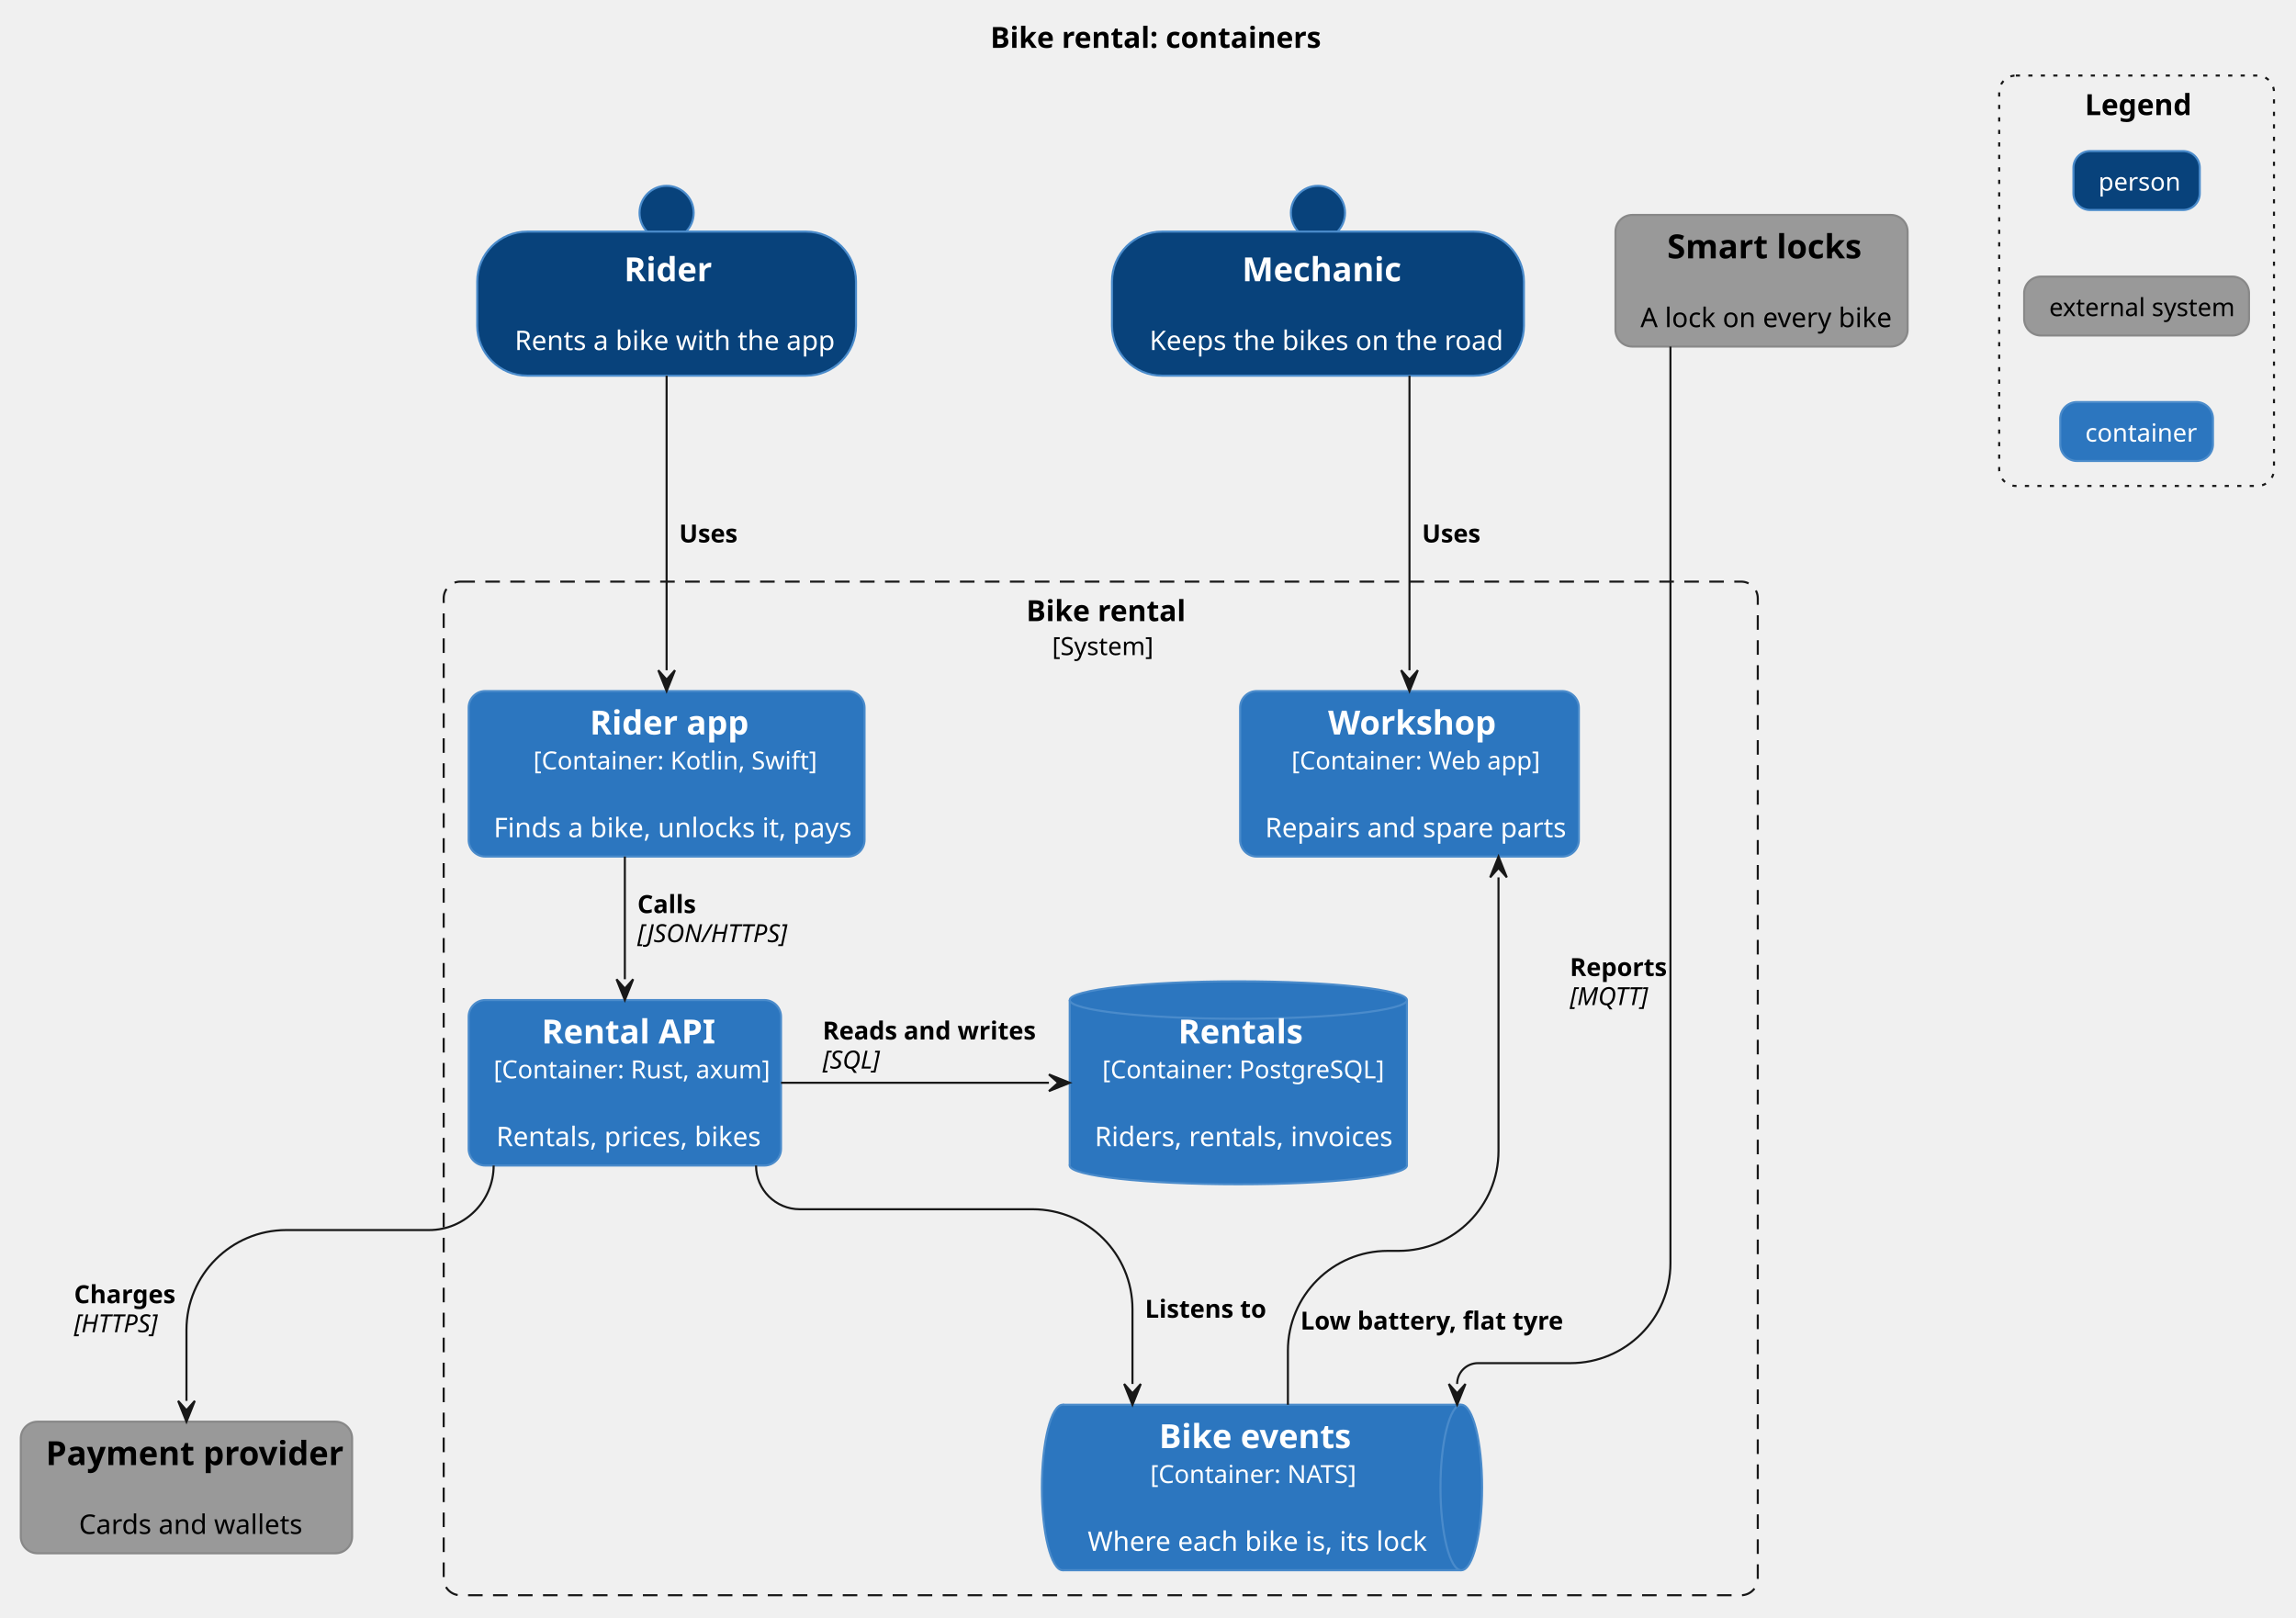
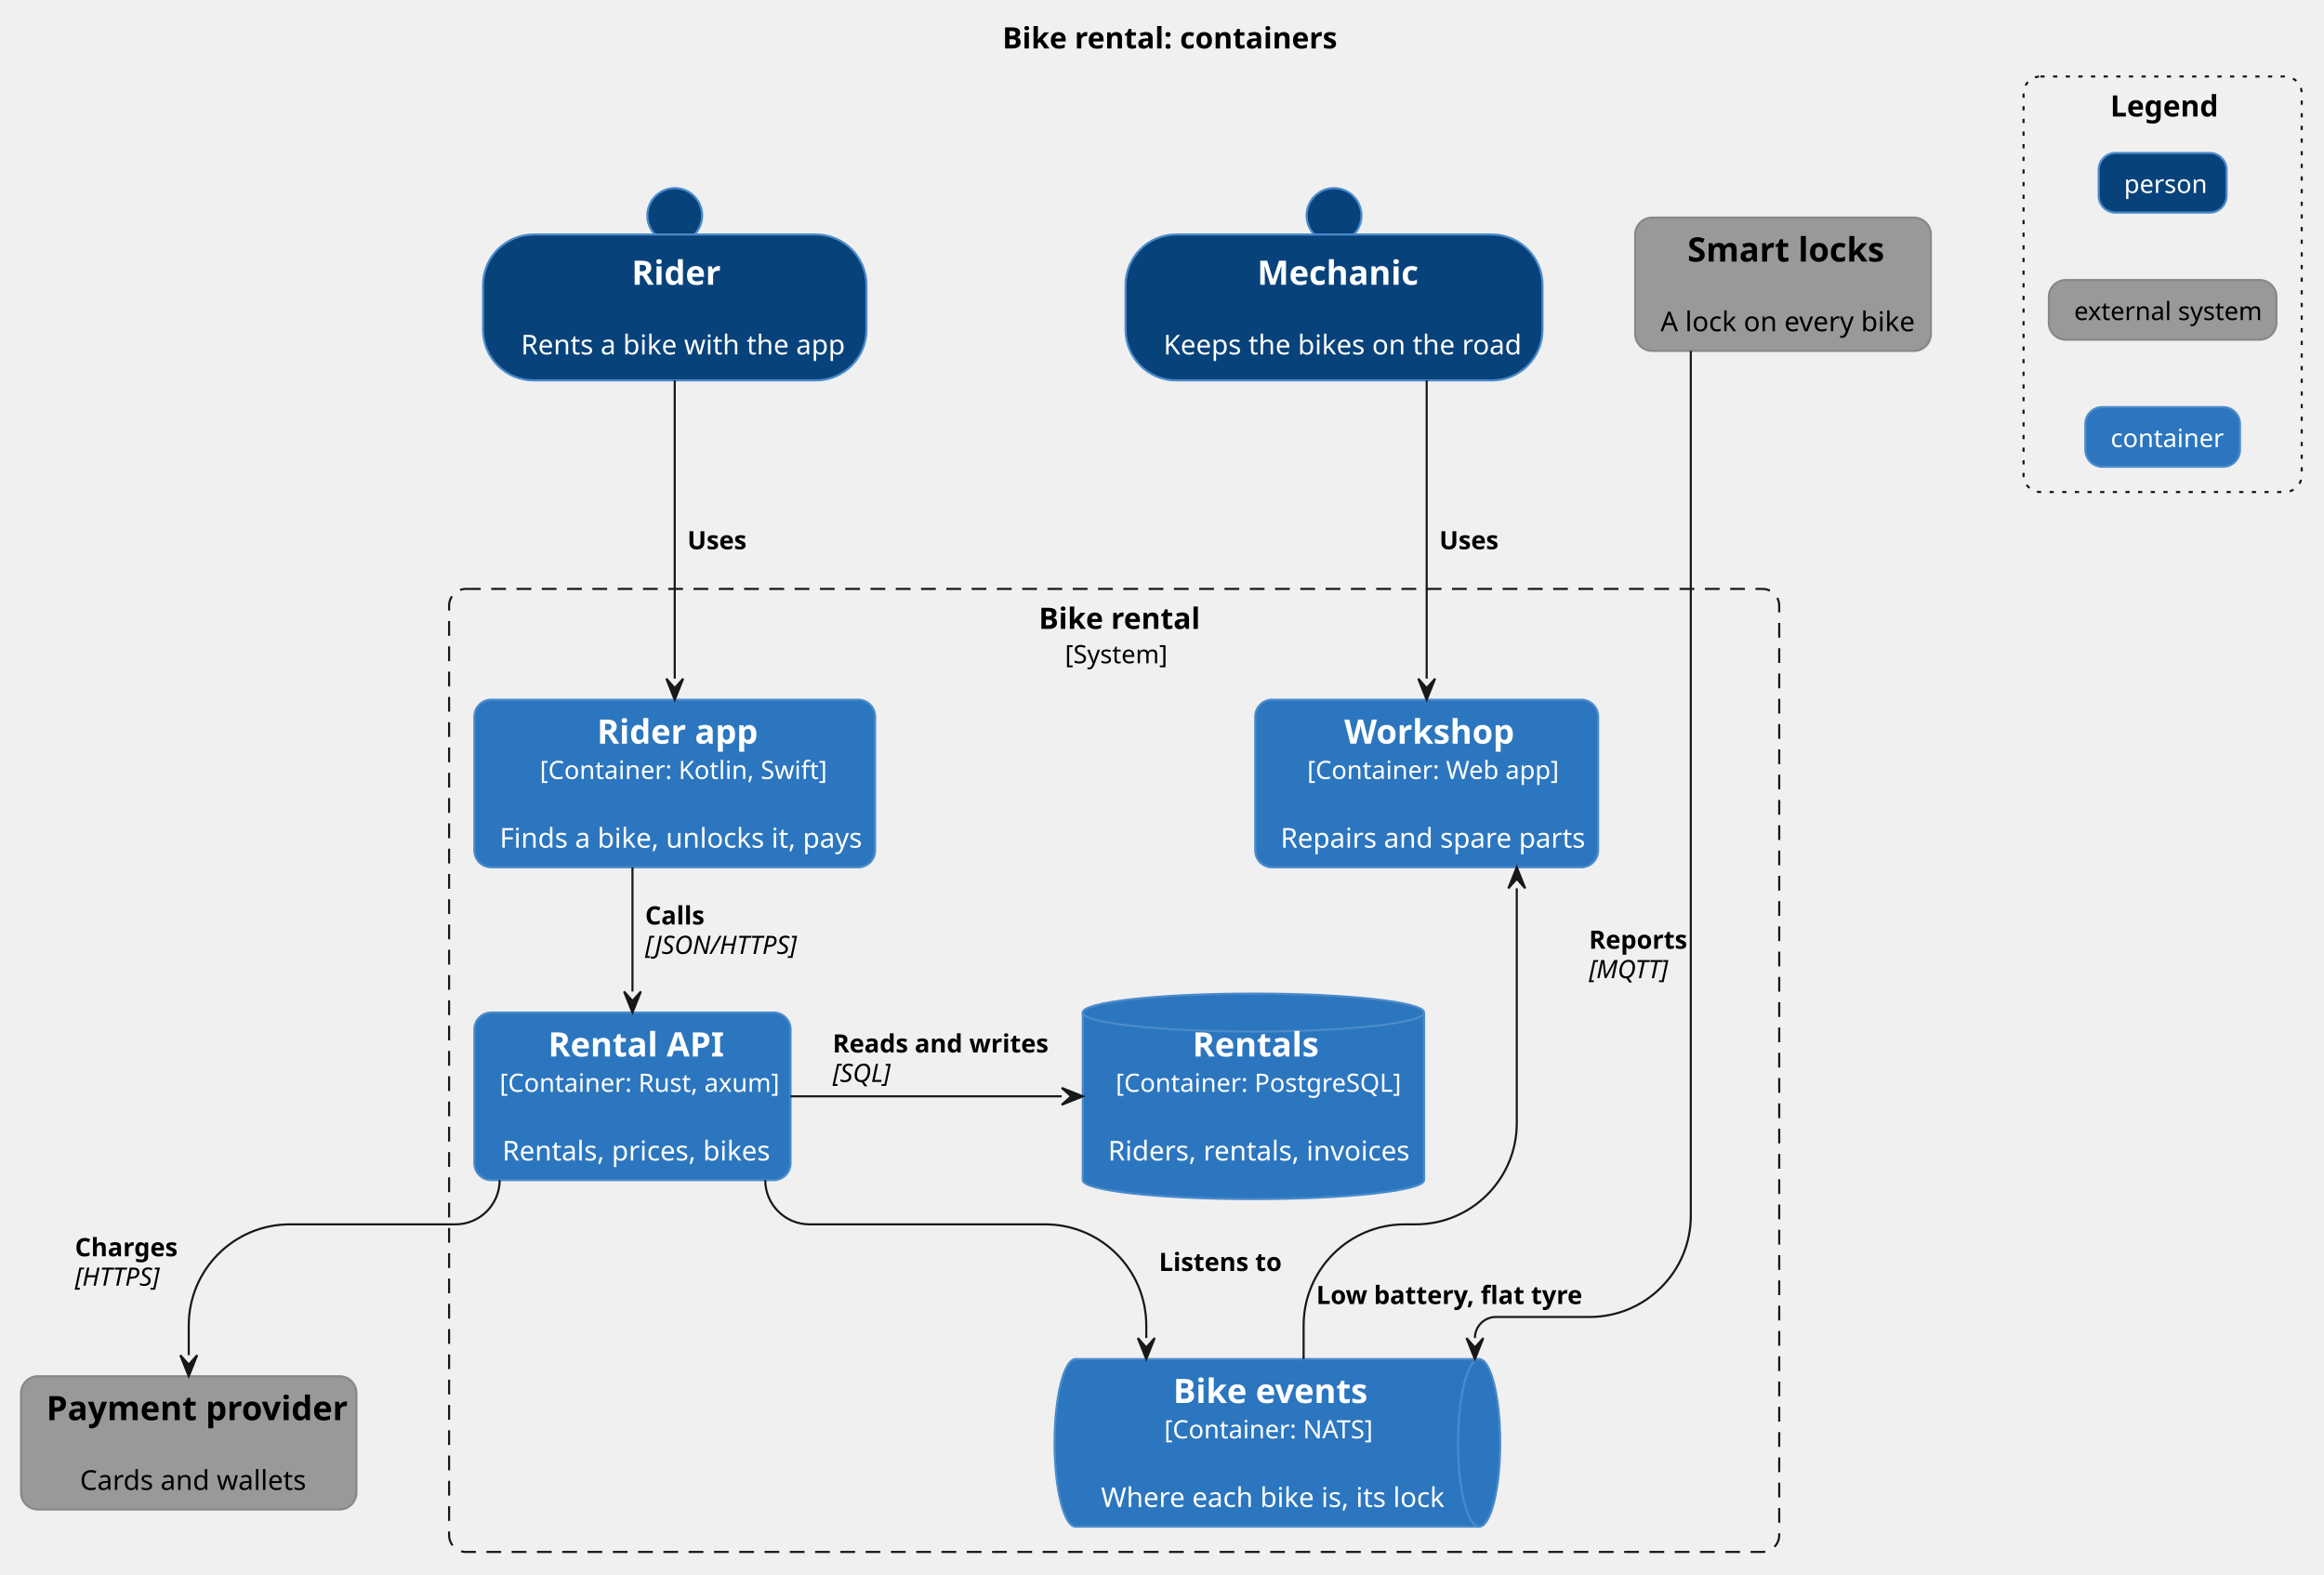
- <svg xmlns="http://www.w3.org/2000/svg" width="1103" height="777" viewBox="0 0 1103 777">
+ <svg xmlns="http://www.w3.org/2000/svg" width="1103" height="747" viewBox="0 0 1103 747">
  <g transform="translate(10,10)">
    <g>
      <ellipse cx="310.24" cy="92.28" rx="13" ry="13" fill="#08427B" stroke="#4A8BCB" stroke-width="1" />
      <rect x="219.26" y="101.28" width="181.96" height="69.22" rx="24" ry="24" fill="#08427B" stroke="#4A8BCB" stroke-width="1" />
      <ellipse cx="623.15" cy="92.28" rx="13" ry="13" fill="#08427B" stroke="#4A8BCB" stroke-width="1" />
      <rect x="524.21" y="101.28" width="197.88" height="69.22" rx="24" ry="24" fill="#08427B" stroke="#4A8BCB" stroke-width="1" />
-       <rect x="203.15" y="269.45" width="631.29" height="487" rx="8" ry="8" fill="none" stroke="#181818" stroke-width="1" stroke-dasharray="7,5" />
+       <rect x="203.15" y="269.45" width="631.29" height="457" rx="8" ry="8" fill="none" stroke="#181818" stroke-width="1" stroke-dasharray="7,5" />
      <rect x="215.15" y="322.04" width="190.18" height="79.51" rx="8" ry="8" fill="#2C76BF" stroke="#4A8BCB" stroke-width="1" />
      <rect x="215.15" y="470.49" width="150.05" height="79.51" rx="8" ry="8" fill="#2C76BF" stroke="#4A8BCB" stroke-width="1" />
      <ellipse cx="584.89" cy="550" rx="80.99" ry="9" fill="#2C76BF" stroke="#4A8BCB" stroke-width="1" />
      <rect x="503.9" y="470.49" width="161.98" height="79.51" fill="#2C76BF" />
      <line x1="503.9" y1="470.49" x2="503.9" y2="550" fill="none" stroke="#4A8BCB" stroke-width="1" />
      <line x1="665.88" y1="470.49" x2="665.88" y2="550" fill="none" stroke="#4A8BCB" stroke-width="1" />
      <ellipse cx="584.89" cy="470.49" rx="80.99" ry="9" fill="#2C76BF" stroke="#4A8BCB" stroke-width="1" />
-       <ellipse cx="500.52" cy="704.69" rx="10" ry="39.76" fill="#2C76BF" stroke="#4A8BCB" stroke-width="1" />
-       <rect x="500.52" y="664.94" width="191.5" height="79.51" fill="#2C76BF" />
-       <line x1="500.52" y1="664.94" x2="692.01" y2="664.94" fill="none" stroke="#4A8BCB" stroke-width="1" />
-       <line x1="500.52" y1="744.45" x2="692.01" y2="744.45" fill="none" stroke="#4A8BCB" stroke-width="1" />
-       <ellipse cx="692.01" cy="704.69" rx="10" ry="39.76" fill="#2C76BF" stroke="#4A8BCB" stroke-width="1" />
+       <ellipse cx="500.52" cy="674.69" rx="10" ry="39.76" fill="#2C76BF" stroke="#4A8BCB" stroke-width="1" />
+       <rect x="500.52" y="634.94" width="191.5" height="79.51" fill="#2C76BF" />
+       <line x1="500.52" y1="634.94" x2="692.01" y2="634.94" fill="none" stroke="#4A8BCB" stroke-width="1" />
+       <line x1="500.52" y1="714.45" x2="692.01" y2="714.45" fill="none" stroke="#4A8BCB" stroke-width="1" />
+       <ellipse cx="692.01" cy="674.69" rx="10" ry="39.76" fill="#2C76BF" stroke="#4A8BCB" stroke-width="1" />
      <rect x="585.76" y="322.04" width="162.72" height="79.51" rx="8" ry="8" fill="#2C76BF" stroke="#4A8BCB" stroke-width="1" />
-       <rect x="0" y="673.08" width="159.15" height="63.22" rx="8" ry="8" fill="#999999" stroke="#888888" stroke-width="1" />
+       <rect x="0" y="643.08" width="159.15" height="63.22" rx="8" ry="8" fill="#999999" stroke="#888888" stroke-width="1" />
      <rect x="766.09" y="93.28" width="140.32" height="63.22" rx="8" ry="8" fill="#999999" stroke="#888888" stroke-width="1" />
      <rect x="950.41" y="26.3" width="132.02" height="197.18" rx="8" ry="8" fill="none" stroke="#181818" stroke-width="1" stroke-dasharray="2,4" />
      <rect x="986.08" y="62.59" width="60.68" height="28.3" rx="8" ry="8" fill="#08427B" stroke="#4A8BCB" stroke-width="1" />
      <rect x="962.41" y="122.89" width="108.02" height="28.3" rx="8" ry="8" fill="#999999" stroke="#888888" stroke-width="1" />
      <rect x="979.75" y="183.18" width="73.36" height="28.3" rx="8" ry="8" fill="#2C76BF" stroke="#4A8BCB" stroke-width="1" />
    </g>
    <g id="lines">
      <polyline points="310.24,170.5 310.24,312.04" fill="none" stroke="#181818" stroke-width="1" />
-       <path d="M792.48,156.5 L792.48,596.94 C792.48,623.45 770.99,644.94 744.48,644.94 L700.01,644.94 C694.49,644.94 690.01,649.41 690.01,654.94 L690.01,654.94" fill="none" stroke="#181818" stroke-width="1" />
-       <path d="M227.15,550 L227.15,550 C227.15,567.12 213.27,581 196.15,581 L127.58,581 C101.07,581 79.58,602.49 79.58,629 L79.58,663.08" fill="none" stroke="#181818" stroke-width="1" />
+       <path d="M792.48,156.5 L792.48,566.94 C792.48,593.45 770.99,614.94 744.48,614.94 L700.01,614.94 C694.49,614.94 690.01,619.41 690.01,624.94 L690.01,624.94" fill="none" stroke="#181818" stroke-width="1" />
+       <path d="M227.15,550 L227.15,550 C227.15,561.6 217.75,571 206.15,571 L127.58,571 C101.07,571 79.58,592.49 79.58,619 L79.58,633.08" fill="none" stroke="#181818" stroke-width="1" />
      <polyline points="667.12,170.5 667.12,312.04" fill="none" stroke="#181818" stroke-width="1" />
      <polyline points="290.18,401.55 290.18,460.49" fill="none" stroke="#181818" stroke-width="1" />
      <polyline points="365.2,510.24 493.9,510.24" fill="none" stroke="#181818" stroke-width="1" />
-       <path d="M353.2,550 L353.2,550 C353.2,561.6 362.6,571 374.2,571 L486.04,571 C512.55,571 534.04,592.49 534.04,619 L534.04,654.94" fill="none" stroke="#181818" stroke-width="1" />
-       <path d="M709.88,411.55 L709.88,543 C709.88,569.51 688.39,591 661.88,591 L656.71,591 C630.2,591 608.71,612.49 608.71,639 L608.71,664.94" fill="none" stroke="#181818" stroke-width="1" />
+       <path d="M353.2,550 L353.2,550 C353.2,561.6 362.6,571 374.2,571 L486.04,571 C512.55,571 534.04,592.49 534.04,619 L534.04,624.94" fill="none" stroke="#181818" stroke-width="1" />
+       <path d="M709.88,411.55 L709.88,523 C709.88,549.51 688.39,571 661.88,571 L656.71,571 C630.2,571 608.71,592.49 608.71,619 L608.71,634.94" fill="none" stroke="#181818" stroke-width="1" />
      <polygon points="306.24,312.04 310.24,322.04 314.24,312.04 310.24,316.54" fill="#181818" stroke="#181818" stroke-width="1" />
-       <polygon points="686.01,654.94 690.01,664.94 694.01,654.94 690.01,659.44" fill="#181818" stroke="#181818" stroke-width="1" />
-       <polygon points="75.58,663.08 79.58,673.08 83.58,663.08 79.58,667.58" fill="#181818" stroke="#181818" stroke-width="1" />
+       <polygon points="686.01,624.94 690.01,634.94 694.01,624.94 690.01,629.44" fill="#181818" stroke="#181818" stroke-width="1" />
+       <polygon points="75.58,633.08 79.58,643.08 83.58,633.08 79.58,637.58" fill="#181818" stroke="#181818" stroke-width="1" />
      <polygon points="663.12,312.04 667.12,322.04 671.12,312.04 667.12,316.54" fill="#181818" stroke="#181818" stroke-width="1" />
      <polygon points="286.18,460.49 290.18,470.49 294.18,460.49 290.18,464.99" fill="#181818" stroke="#181818" stroke-width="1" />
      <polygon points="493.9,514.24 503.9,510.24 493.9,506.24 498.4,510.24" fill="#181818" stroke="#181818" stroke-width="1" />
-       <polygon points="530.04,654.94 534.04,664.94 538.04,654.94 534.04,659.44" fill="#181818" stroke="#181818" stroke-width="1" />
+       <polygon points="530.04,624.94 534.04,634.94 538.04,624.94 534.04,629.44" fill="#181818" stroke="#181818" stroke-width="1" />
      <polygon points="713.88,411.55 709.88,401.55 705.88,411.55 709.88,407.05" fill="#181818" stroke="#181818" stroke-width="1" />
    </g>
    <g>
      <text font-family="sans-serif" xml:space="preserve">
        <tspan x="289.79" y="125.13" font-size="16" fill="#FFFFFF" font-weight="bold" textLength="40.9" lengthAdjust="spacing">Rider</tspan>
        <tspan x="237.26" y="158.19" font-size="13" fill="#FFFFFF" textLength="145.96" lengthAdjust="spacing">Rents a bike with the app</tspan>
      </text>
      <text font-family="sans-serif" xml:space="preserve">
        <tspan x="586.7" y="125.13" font-size="16" fill="#FFFFFF" font-weight="bold" textLength="72.91" lengthAdjust="spacing">Mechanic</tspan>
        <tspan x="542.21" y="158.19" font-size="13" fill="#FFFFFF" textLength="161.88" lengthAdjust="spacing">Keeps the bikes on the road</tspan>
      </text>
      <text font-family="sans-serif" xml:space="preserve">
        <tspan x="483" y="288.44" font-size="14" fill="#000000" font-weight="bold" textLength="71.58" lengthAdjust="spacing">Bike rental</tspan>
        <tspan x="495.45" y="304.74" font-size="12" fill="#000000" textLength="46.68" lengthAdjust="spacing">[System]</tspan>
      </text>
      <text font-family="sans-serif" xml:space="preserve">
        <tspan x="273.35" y="342.89" font-size="16" fill="#FFFFFF" font-weight="bold" textLength="73.79" lengthAdjust="spacing">Rider app</tspan>
        <tspan x="246.22" y="359.66" font-size="12" fill="#FFFFFF" textLength="128.05" lengthAdjust="spacing">[Container: Kotlin, Swift]</tspan>
        <tspan x="227.15" y="392.25" font-size="13" fill="#FFFFFF" textLength="166.18" lengthAdjust="spacing">Finds a bike, unlocks it, pays</tspan>
      </text>
      <text font-family="sans-serif" xml:space="preserve">
        <tspan x="250.17" y="491.34" font-size="16" fill="#FFFFFF" font-weight="bold" textLength="80.02" lengthAdjust="spacing">Rental API</tspan>
        <tspan x="227.15" y="508.1" font-size="12" fill="#FFFFFF" textLength="126.05" lengthAdjust="spacing">[Container: Rust, axum]</tspan>
        <tspan x="228.41" y="540.7" font-size="13" fill="#FFFFFF" textLength="123.54" lengthAdjust="spacing">Rentals, prices, bikes</tspan>
      </text>
      <text font-family="sans-serif" xml:space="preserve">
        <tspan x="555.99" y="491.34" font-size="16" fill="#FFFFFF" font-weight="bold" textLength="57.79" lengthAdjust="spacing">Rentals</tspan>
        <tspan x="519.53" y="508.1" font-size="12" fill="#FFFFFF" textLength="130.73" lengthAdjust="spacing">[Container: PostgreSQL]</tspan>
        <tspan x="515.9" y="540.7" font-size="13" fill="#FFFFFF" textLength="137.98" lengthAdjust="spacing">Riders, rentals, invoices</tspan>
      </text>
      <text font-family="sans-serif" xml:space="preserve">
-         <tspan x="546.8" y="685.78" font-size="16" fill="#FFFFFF" font-weight="bold" textLength="88.93" lengthAdjust="spacing">Bike events</tspan>
-         <tspan x="542.58" y="702.55" font-size="12" fill="#FFFFFF" textLength="97.37" lengthAdjust="spacing">[Container: NATS]</tspan>
-         <tspan x="512.52" y="735.14" font-size="13" fill="#FFFFFF" textLength="157.49" lengthAdjust="spacing">Where each bike is, its lock</tspan>
+         <tspan x="546.8" y="655.78" font-size="16" fill="#FFFFFF" font-weight="bold" textLength="88.93" lengthAdjust="spacing">Bike events</tspan>
+         <tspan x="542.58" y="672.55" font-size="12" fill="#FFFFFF" textLength="97.37" lengthAdjust="spacing">[Container: NATS]</tspan>
+         <tspan x="512.52" y="705.14" font-size="13" fill="#FFFFFF" textLength="157.49" lengthAdjust="spacing">Where each bike is, its lock</tspan>
      </text>
      <text font-family="sans-serif" xml:space="preserve">
        <tspan x="628.01" y="342.89" font-size="16" fill="#FFFFFF" font-weight="bold" textLength="78.22" lengthAdjust="spacing">Workshop</tspan>
        <tspan x="610.43" y="359.66" font-size="12" fill="#FFFFFF" textLength="113.39" lengthAdjust="spacing">[Container: Web app]</tspan>
        <tspan x="597.76" y="392.25" font-size="13" fill="#FFFFFF" textLength="138.72" lengthAdjust="spacing">Repairs and spare parts</tspan>
      </text>
      <text font-family="sans-serif" xml:space="preserve">
-         <tspan x="12" y="693.93" font-size="16" fill="#000000" font-weight="bold" textLength="135.15" lengthAdjust="spacing">Payment provider</tspan>
-         <tspan x="27.92" y="727" font-size="13" fill="#000000" textLength="103.31" lengthAdjust="spacing">Cards and wallets</tspan>
+         <tspan x="12" y="663.93" font-size="16" fill="#000000" font-weight="bold" textLength="135.15" lengthAdjust="spacing">Payment provider</tspan>
+         <tspan x="27.92" y="697" font-size="13" fill="#000000" textLength="103.31" lengthAdjust="spacing">Cards and wallets</tspan>
      </text>
      <text font-family="sans-serif" xml:space="preserve">
        <tspan x="790.9" y="114.13" font-size="16" fill="#000000" font-weight="bold" textLength="90.7" lengthAdjust="spacing">Smart locks</tspan>
        <tspan x="778.09" y="147.19" font-size="13" fill="#000000" textLength="116.32" lengthAdjust="spacing">A lock on every bike</tspan>
      </text>
      <text font-family="sans-serif" xml:space="preserve">
        <tspan x="991.53" y="45.29" font-size="14" fill="#000000" font-weight="bold" textLength="49.78" lengthAdjust="spacing">Legend</tspan>
      </text>
      <text font-family="sans-serif" xml:space="preserve">
        <tspan x="998.08" y="81.58" font-size="12" fill="#FFFFFF" textLength="36.68" lengthAdjust="spacing">person</tspan>
      </text>
      <text font-family="sans-serif" xml:space="preserve">
        <tspan x="974.41" y="141.88" font-size="12" fill="#000000" textLength="84.02" lengthAdjust="spacing">external system</tspan>
      </text>
      <text font-family="sans-serif" xml:space="preserve">
        <tspan x="991.75" y="202.18" font-size="12" fill="#FFFFFF" textLength="49.36" lengthAdjust="spacing">container</tspan>
      </text>
      <text font-family="sans-serif" xml:space="preserve">
        <tspan x="316.24" y="250.62" font-size="12" fill="#000000" font-weight="bold" textLength="28.68" lengthAdjust="spacing">Uses</tspan>
      </text>
      <text font-family="sans-serif" xml:space="preserve">
-         <tspan x="744.15" y="458.94" font-size="12" fill="#000000" font-weight="bold" textLength="45.34" lengthAdjust="spacing">Reports</tspan>
-         <tspan x="744.15" y="472.91" font-size="12" fill="#000000" font-style="italic" textLength="40.67" lengthAdjust="spacing">[MQTT]</tspan>
+         <tspan x="744.15" y="440.19" font-size="12" fill="#000000" font-weight="bold" textLength="45.34" lengthAdjust="spacing">Reports</tspan>
+         <tspan x="744.15" y="454.16" font-size="12" fill="#000000" font-style="italic" textLength="40.67" lengthAdjust="spacing">[MQTT]</tspan>
      </text>
      <text font-family="sans-serif" xml:space="preserve">
-         <tspan x="25.56" y="616.14" font-size="12" fill="#000000" font-weight="bold" textLength="48.01" lengthAdjust="spacing">Charges</tspan>
-         <tspan x="25.56" y="630.1" font-size="12" fill="#000000" font-style="italic" textLength="46.01" lengthAdjust="spacing">[HTTPS]</tspan>
+         <tspan x="25.56" y="586.14" font-size="12" fill="#000000" font-weight="bold" textLength="48.01" lengthAdjust="spacing">Charges</tspan>
+         <tspan x="25.56" y="600.1" font-size="12" fill="#000000" font-style="italic" textLength="46.01" lengthAdjust="spacing">[HTTPS]</tspan>
      </text>
      <text font-family="sans-serif" xml:space="preserve">
        <tspan x="673.12" y="250.62" font-size="12" fill="#000000" font-weight="bold" textLength="28.68" lengthAdjust="spacing">Uses</tspan>
      </text>
      <text font-family="sans-serif" xml:space="preserve">
        <tspan x="296.18" y="428.69" font-size="12" fill="#000000" font-weight="bold" textLength="28.68" lengthAdjust="spacing">Calls</tspan>
        <tspan x="296.18" y="442.66" font-size="12" fill="#000000" font-style="italic" textLength="81.35" lengthAdjust="spacing">[JSON/HTTPS]</tspan>
      </text>
      <text font-family="sans-serif" xml:space="preserve">
        <tspan x="385.2" y="489.44" font-size="12" fill="#000000" font-weight="bold" textLength="98.7" lengthAdjust="spacing">Reads and writes</tspan>
        <tspan x="385.2" y="503.41" font-size="12" fill="#000000" font-style="italic" textLength="30.68" lengthAdjust="spacing">[SQL]</tspan>
      </text>
      <text font-family="sans-serif" xml:space="preserve">
-         <tspan x="540.04" y="623.12" font-size="12" fill="#000000" font-weight="bold" textLength="56.68" lengthAdjust="spacing">Listens to</tspan>
+         <tspan x="540.04" y="593.12" font-size="12" fill="#000000" font-weight="bold" textLength="56.68" lengthAdjust="spacing">Listens to</tspan>
      </text>
      <text font-family="sans-serif" xml:space="preserve">
-         <tspan x="614.71" y="628.81" font-size="12" fill="#000000" font-weight="bold" textLength="117.36" lengthAdjust="spacing">Low battery, flat tyre</tspan>
+         <tspan x="614.71" y="608.81" font-size="12" fill="#000000" font-weight="bold" textLength="117.36" lengthAdjust="spacing">Low battery, flat tyre</tspan>
      </text>
      <text font-family="sans-serif" xml:space="preserve">
        <tspan x="465.75" y="12.99" font-size="14" fill="#000000" font-weight="bold" textLength="150.93" lengthAdjust="spacing">Bike rental: containers</tspan>
      </text>
    </g>
  </g>
</svg>
